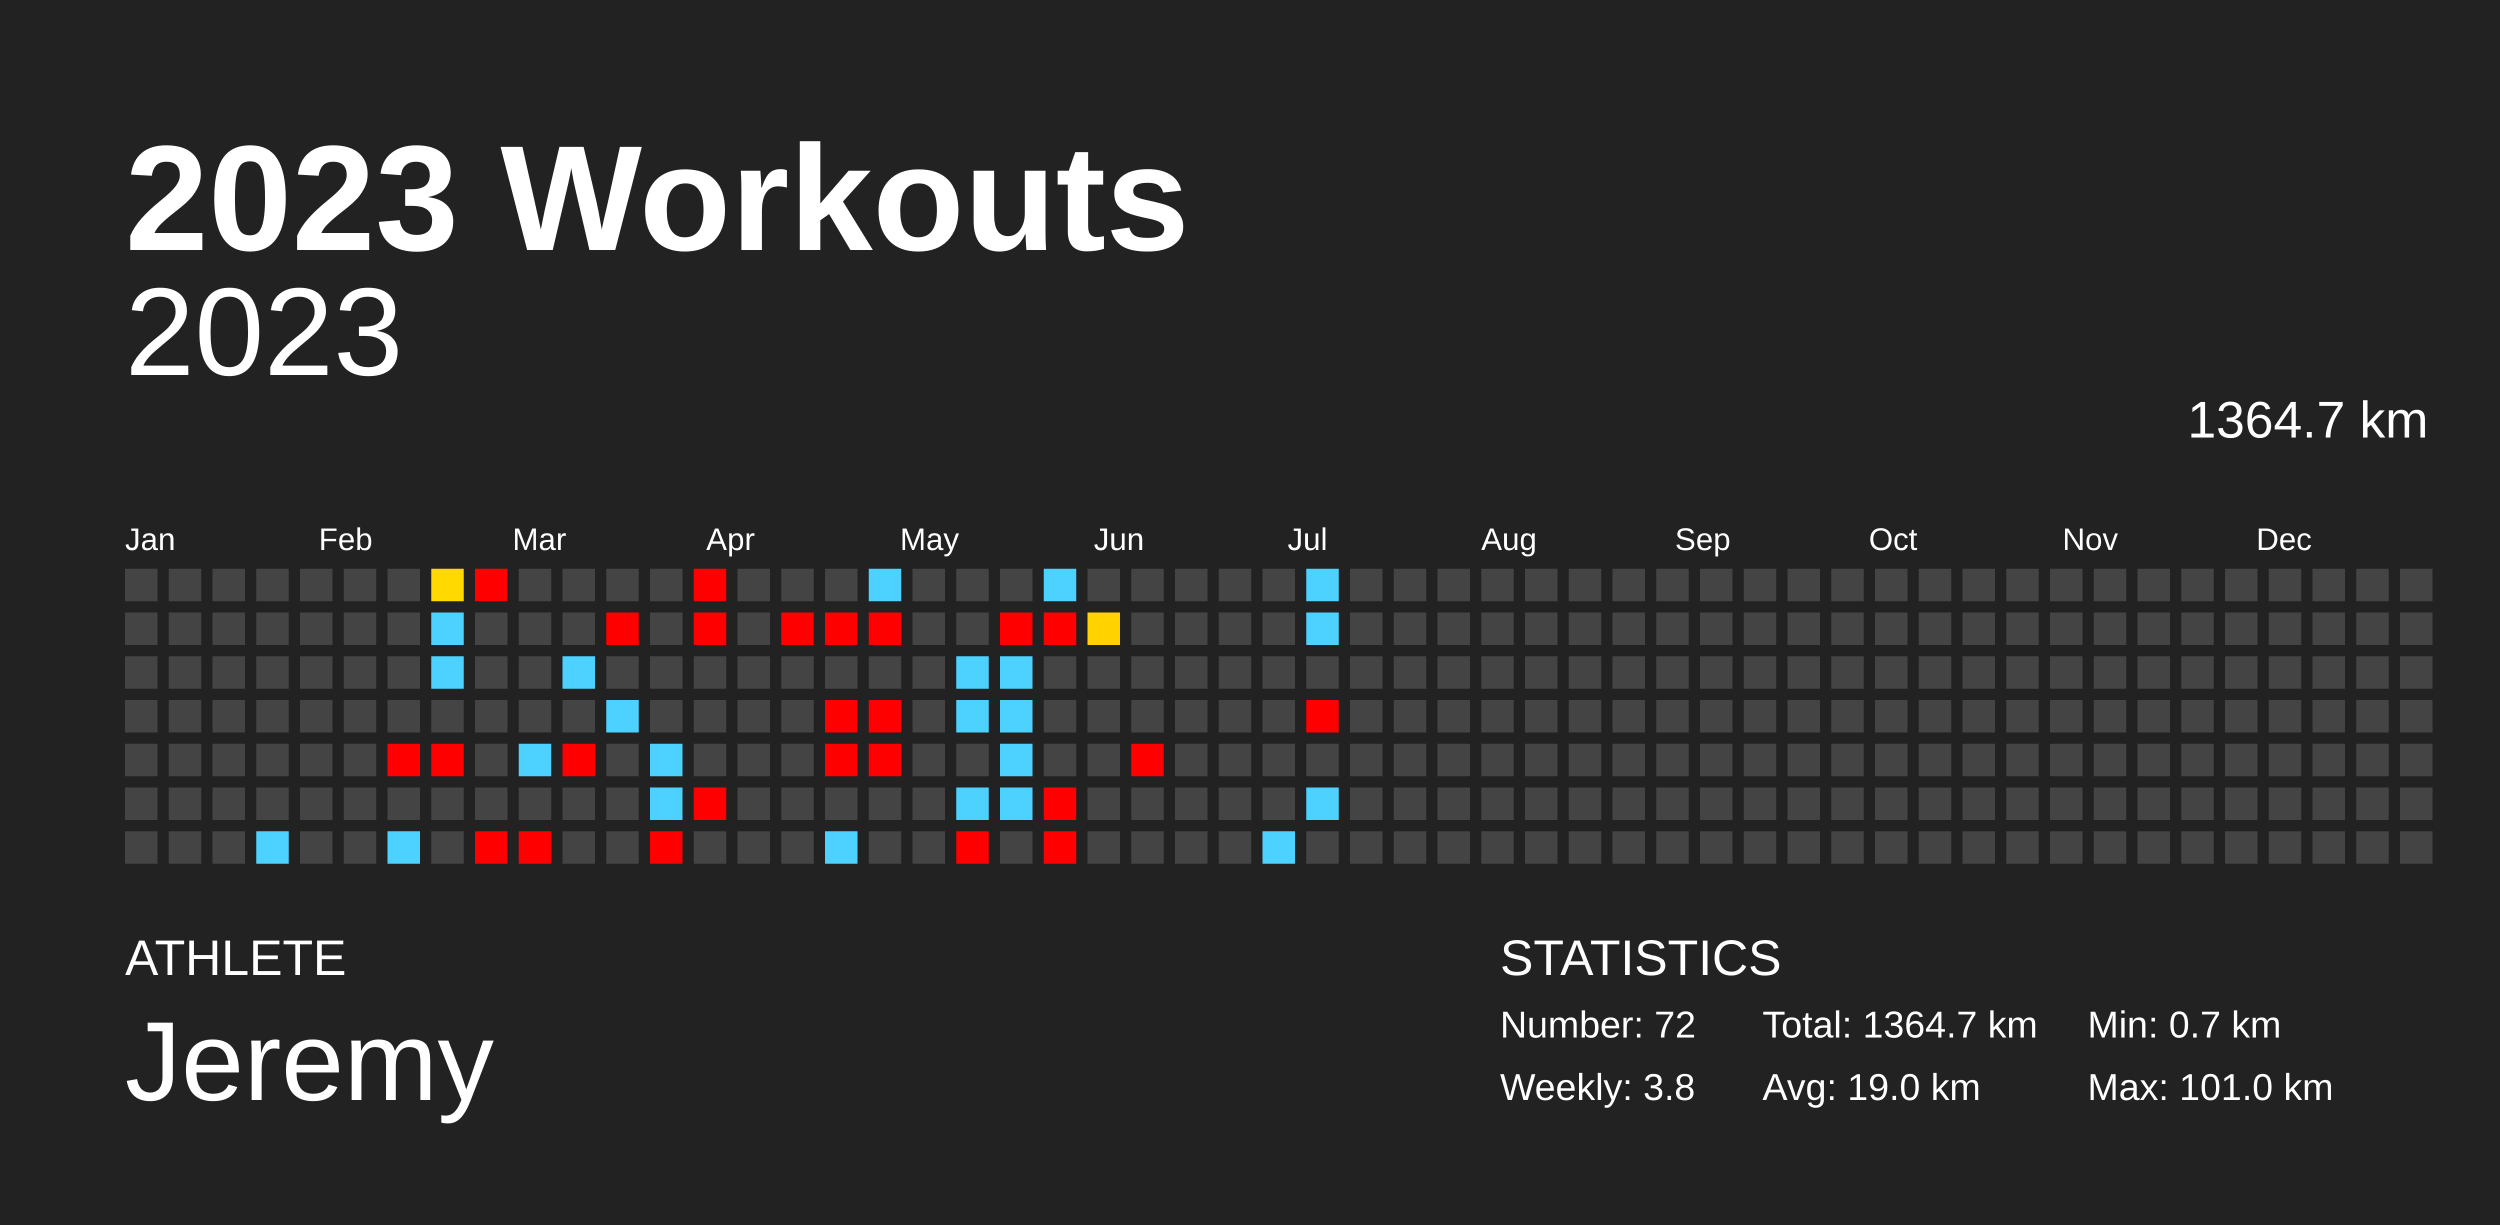
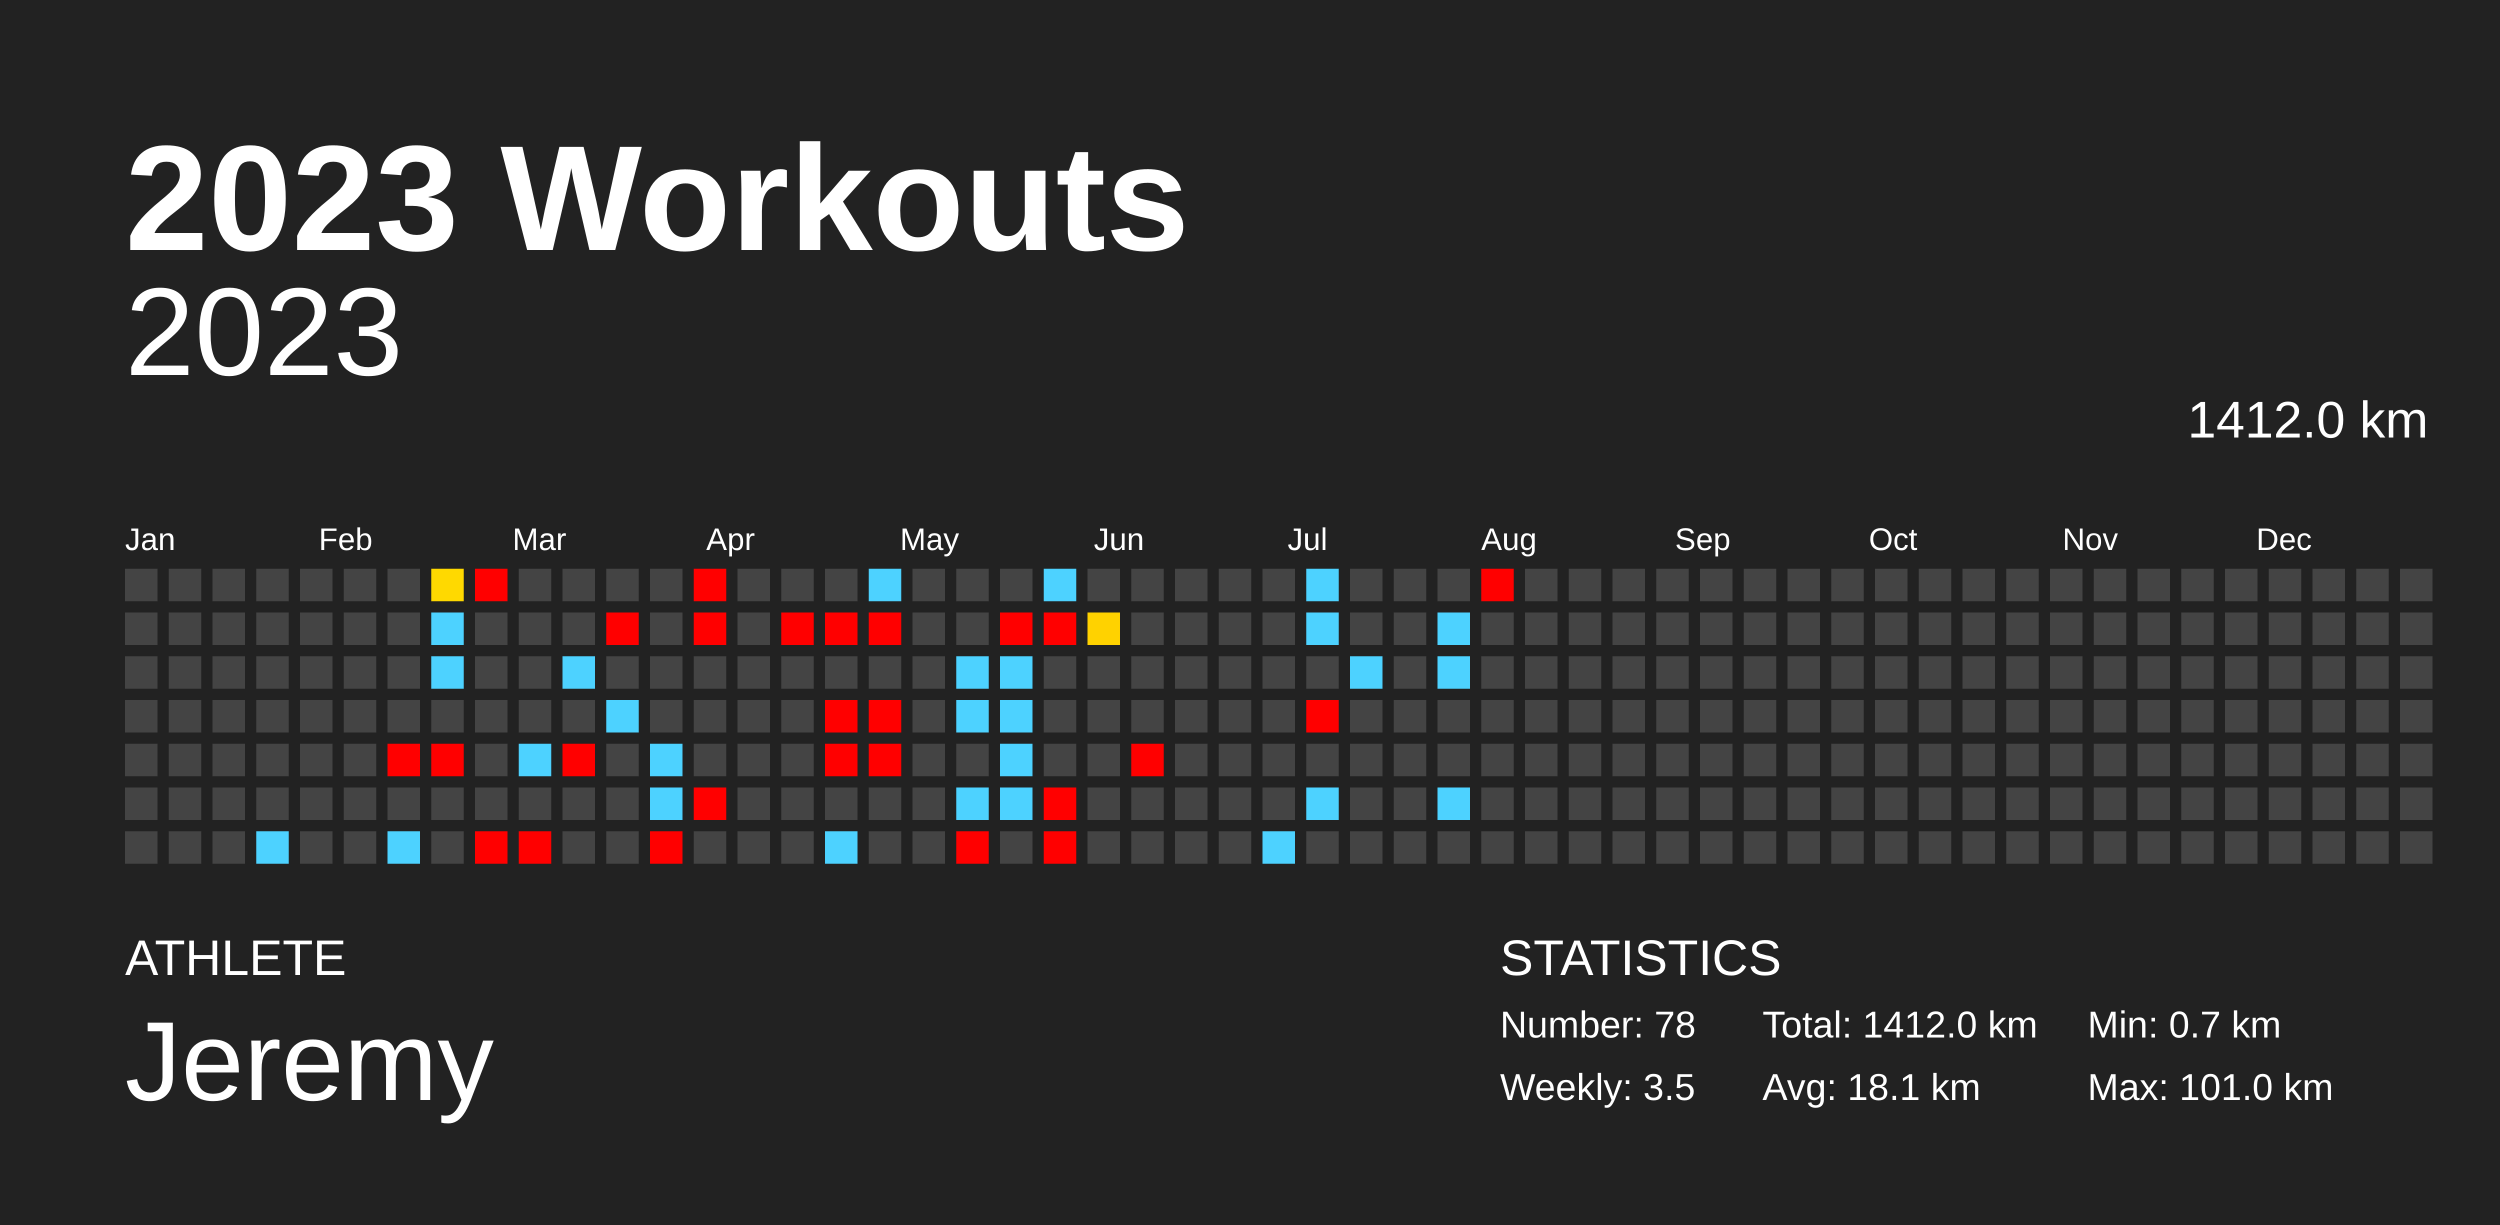
<svg xmlns="http://www.w3.org/2000/svg" baseProfile="full" height="98mm" version="1.1" viewBox="0,0,200,98" width="200mm">
  <defs />
  <rect fill="#222222" height="98" width="200" x="0" y="0" />
  <text fill="#FFFFFF" style="font-size:12px; font-family:Arial; font-weight:bold;" x="10" y="20">2023 Workouts</text>
  <text fill="#FFFFFF" style="font-size:4px; font-family:Arial" x="10" y="78">ATHLETE</text>
  <text fill="#FFFFFF" style="font-size:9px; font-family:Arial" x="10" y="88">Jeremy</text>
  <text fill="#FFFFFF" style="font-size:4px; font-family:Arial" x="120" y="78">STATISTICS</text>
-   <text fill="#FFFFFF" style="font-size:3px; font-family:Arial" x="120" y="83">Number: 72</text>
-   <text fill="#FFFFFF" style="font-size:3px; font-family:Arial" x="120" y="88">Weekly: 3.8</text>
-   <text fill="#FFFFFF" style="font-size:3px; font-family:Arial" x="141" y="83">Total: 1364.7 km</text>
-   <text fill="#FFFFFF" style="font-size:3px; font-family:Arial" x="141" y="88">Avg: 19.0 km</text>
+   <text fill="#FFFFFF" style="font-size:3px; font-family:Arial" x="120" y="83">Number: 78</text>
+   <text fill="#FFFFFF" style="font-size:3px; font-family:Arial" x="120" y="88">Weekly: 3.5</text>
+   <text fill="#FFFFFF" style="font-size:3px; font-family:Arial" x="141" y="83">Total: 1412.0 km</text>
+   <text fill="#FFFFFF" style="font-size:3px; font-family:Arial" x="141" y="88">Avg: 18.1 km</text>
  <text fill="#FFFFFF" style="font-size:3px; font-family:Arial" x="167" y="83">Min: 0.7 km</text>
  <text fill="#FFFFFF" style="font-size:3px; font-family:Arial" x="167" y="88">Max: 101.0 km</text>
  <text alignment-baseline="hanging" fill="#FFFFFF" style="font-size:10.0px; font-family:Arial;" x="10" y="30">2023</text>
-   <text alignment-baseline="hanging" fill="#FFFFFF" style="font-size:4.125px; font-family:Arial;" x="175" y="35">1364.7 km</text>
+   <text alignment-baseline="hanging" fill="#FFFFFF" style="font-size:4.125px; font-family:Arial;" x="175" y="35">1412.0 km</text>
  <text fill="#FFFFFF" style="font-size:2.5px; font-family:Arial" x="10.0" y="44">Jan</text>
  <text fill="#FFFFFF" style="font-size:2.5px; font-family:Arial" x="25.5" y="44">Feb</text>
  <text fill="#FFFFFF" style="font-size:2.5px; font-family:Arial" x="41.0" y="44">Mar</text>
  <text fill="#FFFFFF" style="font-size:2.5px; font-family:Arial" x="56.5" y="44">Apr</text>
  <text fill="#FFFFFF" style="font-size:2.5px; font-family:Arial" x="72.0" y="44">May</text>
  <text fill="#FFFFFF" style="font-size:2.5px; font-family:Arial" x="87.5" y="44">Jun</text>
  <text fill="#FFFFFF" style="font-size:2.5px; font-family:Arial" x="103.0" y="44">Jul</text>
  <text fill="#FFFFFF" style="font-size:2.5px; font-family:Arial" x="118.5" y="44">Aug</text>
  <text fill="#FFFFFF" style="font-size:2.5px; font-family:Arial" x="134.0" y="44">Sep</text>
  <text fill="#FFFFFF" style="font-size:2.5px; font-family:Arial" x="149.5" y="44">Oct</text>
  <text fill="#FFFFFF" style="font-size:2.5px; font-family:Arial" x="165.0" y="44">Nov</text>
  <text fill="#FFFFFF" style="font-size:2.5px; font-family:Arial" x="180.5" y="44">Dec</text>
  <rect fill="#444444" height="2.6" width="2.6" x="10.0" y="45.5" />
  <rect fill="#444444" height="2.6" width="2.6" x="10.0" y="49.0" />
  <rect fill="#444444" height="2.6" width="2.6" x="10.0" y="52.5" />
  <rect fill="#444444" height="2.6" width="2.6" x="10.0" y="56.0" />
  <rect fill="#444444" height="2.6" width="2.6" x="10.0" y="59.5" />
  <rect fill="#444444" height="2.6" width="2.6" x="10.0" y="63.0" />
  <rect fill="#444444" height="2.6" width="2.6" x="10.0" y="66.5" />
  <rect fill="#444444" height="2.6" width="2.6" x="13.5" y="45.5" />
  <rect fill="#444444" height="2.6" width="2.6" x="13.5" y="49.0" />
  <rect fill="#444444" height="2.6" width="2.6" x="13.5" y="52.5" />
  <rect fill="#444444" height="2.6" width="2.6" x="13.5" y="56.0" />
  <rect fill="#444444" height="2.6" width="2.6" x="13.5" y="59.5" />
  <rect fill="#444444" height="2.6" width="2.6" x="13.5" y="63.0" />
  <rect fill="#444444" height="2.6" width="2.6" x="13.5" y="66.5" />
  <rect fill="#444444" height="2.6" width="2.6" x="17.0" y="45.5" />
  <rect fill="#444444" height="2.6" width="2.6" x="17.0" y="49.0" />
  <rect fill="#444444" height="2.6" width="2.6" x="17.0" y="52.5" />
  <rect fill="#444444" height="2.6" width="2.6" x="17.0" y="56.0" />
  <rect fill="#444444" height="2.6" width="2.6" x="17.0" y="59.5" />
  <rect fill="#444444" height="2.6" width="2.6" x="17.0" y="63.0" />
  <rect fill="#444444" height="2.6" width="2.6" x="17.0" y="66.5" />
  <rect fill="#444444" height="2.6" width="2.6" x="20.5" y="45.5" />
  <rect fill="#444444" height="2.6" width="2.6" x="20.5" y="49.0" />
  <rect fill="#444444" height="2.6" width="2.6" x="20.5" y="52.5" />
  <rect fill="#444444" height="2.6" width="2.6" x="20.5" y="56.0" />
  <rect fill="#444444" height="2.6" width="2.6" x="20.5" y="59.5" />
  <rect fill="#444444" height="2.6" width="2.6" x="20.5" y="63.0" />
  <rect fill="#4dd2ff" height="2.6" width="2.6" x="20.5" y="66.5" />
  <rect fill="#444444" height="2.6" width="2.6" x="24.0" y="45.5" />
  <rect fill="#444444" height="2.6" width="2.6" x="24.0" y="49.0" />
  <rect fill="#444444" height="2.6" width="2.6" x="24.0" y="52.5" />
  <rect fill="#444444" height="2.6" width="2.6" x="24.0" y="56.0" />
  <rect fill="#444444" height="2.6" width="2.6" x="24.0" y="59.5" />
  <rect fill="#444444" height="2.6" width="2.6" x="24.0" y="63.0" />
  <rect fill="#444444" height="2.6" width="2.6" x="24.0" y="66.5" />
  <rect fill="#444444" height="2.6" width="2.6" x="27.5" y="45.5" />
  <rect fill="#444444" height="2.6" width="2.6" x="27.5" y="49.0" />
  <rect fill="#444444" height="2.6" width="2.6" x="27.5" y="52.5" />
  <rect fill="#444444" height="2.6" width="2.6" x="27.5" y="56.0" />
  <rect fill="#444444" height="2.6" width="2.6" x="27.5" y="59.5" />
  <rect fill="#444444" height="2.6" width="2.6" x="27.5" y="63.0" />
  <rect fill="#444444" height="2.6" width="2.6" x="27.5" y="66.5" />
  <rect fill="#444444" height="2.6" width="2.6" x="31.0" y="45.5" />
  <rect fill="#444444" height="2.6" width="2.6" x="31.0" y="49.0" />
  <rect fill="#444444" height="2.6" width="2.6" x="31.0" y="52.5" />
  <rect fill="#444444" height="2.6" width="2.6" x="31.0" y="56.0" />
  <rect fill="red" height="2.6" width="2.6" x="31.0" y="59.5" />
  <rect fill="#444444" height="2.6" width="2.6" x="31.0" y="63.0" />
  <rect fill="#4dd2ff" height="2.6" width="2.6" x="31.0" y="66.5" />
  <rect fill="#ffd900" height="2.6" width="2.6" x="34.5" y="45.5" />
  <rect fill="#4dd2ff" height="2.6" width="2.6" x="34.5" y="49.0" />
  <rect fill="#4dd2ff" height="2.6" width="2.6" x="34.5" y="52.5" />
  <rect fill="#444444" height="2.6" width="2.6" x="34.5" y="56.0" />
  <rect fill="red" height="2.6" width="2.6" x="34.5" y="59.5" />
  <rect fill="#444444" height="2.6" width="2.6" x="34.5" y="63.0" />
  <rect fill="#444444" height="2.6" width="2.6" x="34.5" y="66.5" />
  <rect fill="red" height="2.6" width="2.6" x="38.0" y="45.5" />
  <rect fill="#444444" height="2.6" width="2.6" x="38.0" y="49.0" />
  <rect fill="#444444" height="2.6" width="2.6" x="38.0" y="52.5" />
  <rect fill="#444444" height="2.6" width="2.6" x="38.0" y="56.0" />
  <rect fill="#444444" height="2.6" width="2.6" x="38.0" y="59.5" />
  <rect fill="#444444" height="2.6" width="2.6" x="38.0" y="63.0" />
  <rect fill="red" height="2.6" width="2.6" x="38.0" y="66.5" />
  <rect fill="#444444" height="2.6" width="2.6" x="41.5" y="45.5" />
  <rect fill="#444444" height="2.6" width="2.6" x="41.5" y="49.0" />
  <rect fill="#444444" height="2.6" width="2.6" x="41.5" y="52.5" />
  <rect fill="#444444" height="2.6" width="2.6" x="41.5" y="56.0" />
  <rect fill="#4dd2ff" height="2.6" width="2.6" x="41.5" y="59.5" />
  <rect fill="#444444" height="2.6" width="2.6" x="41.5" y="63.0" />
  <rect fill="red" height="2.6" width="2.6" x="41.5" y="66.5" />
  <rect fill="#444444" height="2.6" width="2.6" x="45.0" y="45.5" />
  <rect fill="#444444" height="2.6" width="2.6" x="45.0" y="49.0" />
  <rect fill="#4dd2ff" height="2.6" width="2.6" x="45.0" y="52.5" />
  <rect fill="#444444" height="2.6" width="2.6" x="45.0" y="56.0" />
  <rect fill="red" height="2.6" width="2.6" x="45.0" y="59.5" />
  <rect fill="#444444" height="2.6" width="2.6" x="45.0" y="63.0" />
  <rect fill="#444444" height="2.6" width="2.6" x="45.0" y="66.5" />
  <rect fill="#444444" height="2.6" width="2.6" x="48.5" y="45.5" />
  <rect fill="red" height="2.6" width="2.6" x="48.5" y="49.0" />
  <rect fill="#444444" height="2.6" width="2.6" x="48.5" y="52.5" />
  <rect fill="#4dd2ff" height="2.6" width="2.6" x="48.5" y="56.0" />
  <rect fill="#444444" height="2.6" width="2.6" x="48.5" y="59.5" />
  <rect fill="#444444" height="2.6" width="2.6" x="48.5" y="63.0" />
  <rect fill="#444444" height="2.6" width="2.6" x="48.5" y="66.5" />
  <rect fill="#444444" height="2.6" width="2.6" x="52.0" y="45.5" />
  <rect fill="#444444" height="2.6" width="2.6" x="52.0" y="49.0" />
  <rect fill="#444444" height="2.6" width="2.6" x="52.0" y="52.5" />
  <rect fill="#444444" height="2.6" width="2.6" x="52.0" y="56.0" />
  <rect fill="#4dd2ff" height="2.6" width="2.6" x="52.0" y="59.5" />
  <rect fill="#4dd2ff" height="2.6" width="2.6" x="52.0" y="63.0" />
  <rect fill="red" height="2.6" width="2.6" x="52.0" y="66.5" />
  <rect fill="red" height="2.6" width="2.6" x="55.5" y="45.5" />
  <rect fill="red" height="2.6" width="2.6" x="55.5" y="49.0" />
  <rect fill="#444444" height="2.6" width="2.6" x="55.5" y="52.5" />
  <rect fill="#444444" height="2.6" width="2.6" x="55.5" y="56.0" />
  <rect fill="#444444" height="2.6" width="2.6" x="55.5" y="59.5" />
  <rect fill="red" height="2.6" width="2.6" x="55.5" y="63.0" />
  <rect fill="#444444" height="2.6" width="2.6" x="55.5" y="66.5" />
  <rect fill="#444444" height="2.6" width="2.6" x="59.0" y="45.5" />
  <rect fill="#444444" height="2.6" width="2.6" x="59.0" y="49.0" />
  <rect fill="#444444" height="2.6" width="2.6" x="59.0" y="52.5" />
  <rect fill="#444444" height="2.6" width="2.6" x="59.0" y="56.0" />
  <rect fill="#444444" height="2.6" width="2.6" x="59.0" y="59.5" />
  <rect fill="#444444" height="2.6" width="2.6" x="59.0" y="63.0" />
  <rect fill="#444444" height="2.6" width="2.6" x="59.0" y="66.5" />
  <rect fill="#444444" height="2.6" width="2.6" x="62.5" y="45.5" />
  <rect fill="red" height="2.6" width="2.6" x="62.5" y="49.0" />
  <rect fill="#444444" height="2.6" width="2.6" x="62.5" y="52.5" />
  <rect fill="#444444" height="2.6" width="2.6" x="62.5" y="56.0" />
  <rect fill="#444444" height="2.6" width="2.6" x="62.5" y="59.5" />
  <rect fill="#444444" height="2.6" width="2.6" x="62.5" y="63.0" />
  <rect fill="#444444" height="2.6" width="2.6" x="62.5" y="66.5" />
  <rect fill="#444444" height="2.6" width="2.6" x="66.0" y="45.5" />
  <rect fill="red" height="2.6" width="2.6" x="66.0" y="49.0" />
  <rect fill="#444444" height="2.6" width="2.6" x="66.0" y="52.5" />
  <rect fill="red" height="2.6" width="2.6" x="66.0" y="56.0" />
  <rect fill="red" height="2.6" width="2.6" x="66.0" y="59.5" />
  <rect fill="#444444" height="2.6" width="2.6" x="66.0" y="63.0" />
  <rect fill="#4dd2ff" height="2.6" width="2.6" x="66.0" y="66.5" />
  <rect fill="#4dd2ff" height="2.6" width="2.6" x="69.5" y="45.5" />
  <rect fill="red" height="2.6" width="2.6" x="69.5" y="49.0" />
  <rect fill="#444444" height="2.6" width="2.6" x="69.5" y="52.5" />
  <rect fill="red" height="2.6" width="2.6" x="69.5" y="56.0" />
  <rect fill="red" height="2.6" width="2.6" x="69.5" y="59.5" />
  <rect fill="#444444" height="2.6" width="2.6" x="69.5" y="63.0" />
  <rect fill="#444444" height="2.6" width="2.6" x="69.5" y="66.5" />
  <rect fill="#444444" height="2.6" width="2.6" x="73.0" y="45.5" />
  <rect fill="#444444" height="2.6" width="2.6" x="73.0" y="49.0" />
  <rect fill="#444444" height="2.6" width="2.6" x="73.0" y="52.5" />
  <rect fill="#444444" height="2.6" width="2.6" x="73.0" y="56.0" />
  <rect fill="#444444" height="2.6" width="2.6" x="73.0" y="59.5" />
  <rect fill="#444444" height="2.6" width="2.6" x="73.0" y="63.0" />
  <rect fill="#444444" height="2.6" width="2.6" x="73.0" y="66.5" />
  <rect fill="#444444" height="2.6" width="2.6" x="76.5" y="45.5" />
  <rect fill="#444444" height="2.6" width="2.6" x="76.5" y="49.0" />
  <rect fill="#4dd2ff" height="2.6" width="2.6" x="76.5" y="52.5" />
  <rect fill="#4dd2ff" height="2.6" width="2.6" x="76.5" y="56.0" />
  <rect fill="#444444" height="2.6" width="2.6" x="76.5" y="59.5" />
  <rect fill="#4dd2ff" height="2.6" width="2.6" x="76.5" y="63.0" />
  <rect fill="red" height="2.6" width="2.6" x="76.5" y="66.5" />
  <rect fill="#444444" height="2.6" width="2.6" x="80.0" y="45.5" />
  <rect fill="red" height="2.6" width="2.6" x="80.0" y="49.0" />
  <rect fill="#4dd2ff" height="2.6" width="2.6" x="80.0" y="52.5" />
  <rect fill="#4dd2ff" height="2.6" width="2.6" x="80.0" y="56.0" />
  <rect fill="#4dd2ff" height="2.6" width="2.6" x="80.0" y="59.5" />
  <rect fill="#4dd2ff" height="2.6" width="2.6" x="80.0" y="63.0" />
  <rect fill="#444444" height="2.6" width="2.6" x="80.0" y="66.5" />
  <rect fill="#4dd2ff" height="2.6" width="2.6" x="83.5" y="45.5" />
  <rect fill="red" height="2.6" width="2.6" x="83.5" y="49.0" />
  <rect fill="#444444" height="2.6" width="2.6" x="83.5" y="52.5" />
  <rect fill="#444444" height="2.6" width="2.6" x="83.5" y="56.0" />
  <rect fill="#444444" height="2.6" width="2.6" x="83.5" y="59.5" />
  <rect fill="red" height="2.6" width="2.6" x="83.5" y="63.0" />
  <rect fill="red" height="2.6" width="2.6" x="83.5" y="66.5" />
  <rect fill="#444444" height="2.6" width="2.6" x="87.0" y="45.5" />
  <rect fill="#ffd200" height="2.6" width="2.6" x="87.0" y="49.0" />
  <rect fill="#444444" height="2.6" width="2.6" x="87.0" y="52.5" />
  <rect fill="#444444" height="2.6" width="2.6" x="87.0" y="56.0" />
  <rect fill="#444444" height="2.6" width="2.6" x="87.0" y="59.5" />
  <rect fill="#444444" height="2.6" width="2.6" x="87.0" y="63.0" />
  <rect fill="#444444" height="2.6" width="2.6" x="87.0" y="66.5" />
  <rect fill="#444444" height="2.6" width="2.6" x="90.5" y="45.5" />
  <rect fill="#444444" height="2.6" width="2.6" x="90.5" y="49.0" />
  <rect fill="#444444" height="2.6" width="2.6" x="90.5" y="52.5" />
  <rect fill="#444444" height="2.6" width="2.6" x="90.5" y="56.0" />
  <rect fill="red" height="2.6" width="2.6" x="90.5" y="59.5" />
  <rect fill="#444444" height="2.6" width="2.6" x="90.5" y="63.0" />
  <rect fill="#444444" height="2.6" width="2.6" x="90.5" y="66.5" />
  <rect fill="#444444" height="2.6" width="2.6" x="94.0" y="45.5" />
  <rect fill="#444444" height="2.6" width="2.6" x="94.0" y="49.0" />
  <rect fill="#444444" height="2.6" width="2.6" x="94.0" y="52.5" />
  <rect fill="#444444" height="2.6" width="2.6" x="94.0" y="56.0" />
  <rect fill="#444444" height="2.6" width="2.6" x="94.0" y="59.5" />
  <rect fill="#444444" height="2.6" width="2.6" x="94.0" y="63.0" />
  <rect fill="#444444" height="2.6" width="2.6" x="94.0" y="66.5" />
  <rect fill="#444444" height="2.6" width="2.6" x="97.5" y="45.5" />
  <rect fill="#444444" height="2.6" width="2.6" x="97.5" y="49.0" />
  <rect fill="#444444" height="2.6" width="2.6" x="97.5" y="52.5" />
  <rect fill="#444444" height="2.6" width="2.6" x="97.5" y="56.0" />
  <rect fill="#444444" height="2.6" width="2.6" x="97.5" y="59.5" />
  <rect fill="#444444" height="2.6" width="2.6" x="97.5" y="63.0" />
  <rect fill="#444444" height="2.6" width="2.6" x="97.5" y="66.5" />
  <rect fill="#444444" height="2.6" width="2.6" x="101.0" y="45.5" />
  <rect fill="#444444" height="2.6" width="2.6" x="101.0" y="49.0" />
  <rect fill="#444444" height="2.6" width="2.6" x="101.0" y="52.5" />
  <rect fill="#444444" height="2.6" width="2.6" x="101.0" y="56.0" />
  <rect fill="#444444" height="2.6" width="2.6" x="101.0" y="59.5" />
  <rect fill="#444444" height="2.6" width="2.6" x="101.0" y="63.0" />
  <rect fill="#4dd2ff" height="2.6" width="2.6" x="101.0" y="66.5" />
  <rect fill="#4dd2ff" height="2.6" width="2.6" x="104.5" y="45.5" />
  <rect fill="#4dd2ff" height="2.6" width="2.6" x="104.5" y="49.0" />
  <rect fill="#444444" height="2.6" width="2.6" x="104.5" y="52.5" />
  <rect fill="red" height="2.6" width="2.6" x="104.5" y="56.0" />
  <rect fill="#444444" height="2.6" width="2.6" x="104.5" y="59.5" />
  <rect fill="#4dd2ff" height="2.6" width="2.6" x="104.5" y="63.0" />
  <rect fill="#444444" height="2.6" width="2.6" x="104.5" y="66.5" />
  <rect fill="#444444" height="2.6" width="2.6" x="108.0" y="45.5" />
  <rect fill="#444444" height="2.6" width="2.6" x="108.0" y="49.0" />
-   <rect fill="#444444" height="2.6" width="2.6" x="108.0" y="52.5" />
+   <rect fill="#4dd2ff" height="2.6" width="2.6" x="108.0" y="52.5" />
  <rect fill="#444444" height="2.6" width="2.6" x="108.0" y="56.0" />
  <rect fill="#444444" height="2.6" width="2.6" x="108.0" y="59.5" />
  <rect fill="#444444" height="2.6" width="2.6" x="108.0" y="63.0" />
  <rect fill="#444444" height="2.6" width="2.6" x="108.0" y="66.5" />
  <rect fill="#444444" height="2.6" width="2.6" x="111.5" y="45.5" />
  <rect fill="#444444" height="2.6" width="2.6" x="111.5" y="49.0" />
  <rect fill="#444444" height="2.6" width="2.6" x="111.5" y="52.5" />
  <rect fill="#444444" height="2.6" width="2.6" x="111.5" y="56.0" />
  <rect fill="#444444" height="2.6" width="2.6" x="111.5" y="59.5" />
  <rect fill="#444444" height="2.6" width="2.6" x="111.5" y="63.0" />
  <rect fill="#444444" height="2.6" width="2.6" x="111.5" y="66.5" />
  <rect fill="#444444" height="2.6" width="2.6" x="115.0" y="45.5" />
-   <rect fill="#444444" height="2.6" width="2.6" x="115.0" y="49.0" />
-   <rect fill="#444444" height="2.6" width="2.6" x="115.0" y="52.5" />
+   <rect fill="#4dd2ff" height="2.6" width="2.6" x="115.0" y="49.0" />
+   <rect fill="#4dd2ff" height="2.6" width="2.6" x="115.0" y="52.5" />
  <rect fill="#444444" height="2.6" width="2.6" x="115.0" y="56.0" />
  <rect fill="#444444" height="2.6" width="2.6" x="115.0" y="59.5" />
-   <rect fill="#444444" height="2.6" width="2.6" x="115.0" y="63.0" />
+   <rect fill="#4dd2ff" height="2.6" width="2.6" x="115.0" y="63.0" />
  <rect fill="#444444" height="2.6" width="2.6" x="115.0" y="66.5" />
-   <rect fill="#444444" height="2.6" width="2.6" x="118.5" y="45.5" />
+   <rect fill="red" height="2.6" width="2.6" x="118.5" y="45.5" />
  <rect fill="#444444" height="2.6" width="2.6" x="118.5" y="49.0" />
  <rect fill="#444444" height="2.6" width="2.6" x="118.5" y="52.5" />
  <rect fill="#444444" height="2.6" width="2.6" x="118.5" y="56.0" />
  <rect fill="#444444" height="2.6" width="2.6" x="118.5" y="59.5" />
  <rect fill="#444444" height="2.6" width="2.6" x="118.5" y="63.0" />
  <rect fill="#444444" height="2.6" width="2.6" x="118.5" y="66.5" />
  <rect fill="#444444" height="2.6" width="2.6" x="122.0" y="45.5" />
  <rect fill="#444444" height="2.6" width="2.6" x="122.0" y="49.0" />
  <rect fill="#444444" height="2.6" width="2.6" x="122.0" y="52.5" />
  <rect fill="#444444" height="2.6" width="2.6" x="122.0" y="56.0" />
  <rect fill="#444444" height="2.6" width="2.6" x="122.0" y="59.5" />
  <rect fill="#444444" height="2.6" width="2.6" x="122.0" y="63.0" />
  <rect fill="#444444" height="2.6" width="2.6" x="122.0" y="66.5" />
  <rect fill="#444444" height="2.6" width="2.6" x="125.5" y="45.5" />
  <rect fill="#444444" height="2.6" width="2.6" x="125.5" y="49.0" />
  <rect fill="#444444" height="2.6" width="2.6" x="125.5" y="52.5" />
  <rect fill="#444444" height="2.6" width="2.6" x="125.5" y="56.0" />
  <rect fill="#444444" height="2.6" width="2.6" x="125.5" y="59.5" />
  <rect fill="#444444" height="2.6" width="2.6" x="125.5" y="63.0" />
  <rect fill="#444444" height="2.6" width="2.6" x="125.5" y="66.5" />
  <rect fill="#444444" height="2.6" width="2.6" x="129.0" y="45.5" />
  <rect fill="#444444" height="2.6" width="2.6" x="129.0" y="49.0" />
  <rect fill="#444444" height="2.6" width="2.6" x="129.0" y="52.5" />
  <rect fill="#444444" height="2.6" width="2.6" x="129.0" y="56.0" />
  <rect fill="#444444" height="2.6" width="2.6" x="129.0" y="59.5" />
  <rect fill="#444444" height="2.6" width="2.6" x="129.0" y="63.0" />
  <rect fill="#444444" height="2.6" width="2.6" x="129.0" y="66.5" />
  <rect fill="#444444" height="2.6" width="2.6" x="132.5" y="45.5" />
  <rect fill="#444444" height="2.6" width="2.6" x="132.5" y="49.0" />
  <rect fill="#444444" height="2.6" width="2.6" x="132.5" y="52.5" />
  <rect fill="#444444" height="2.6" width="2.6" x="132.5" y="56.0" />
  <rect fill="#444444" height="2.6" width="2.6" x="132.5" y="59.5" />
  <rect fill="#444444" height="2.6" width="2.6" x="132.5" y="63.0" />
  <rect fill="#444444" height="2.6" width="2.6" x="132.5" y="66.5" />
  <rect fill="#444444" height="2.6" width="2.6" x="136.0" y="45.5" />
  <rect fill="#444444" height="2.6" width="2.6" x="136.0" y="49.0" />
  <rect fill="#444444" height="2.6" width="2.6" x="136.0" y="52.5" />
  <rect fill="#444444" height="2.6" width="2.6" x="136.0" y="56.0" />
  <rect fill="#444444" height="2.6" width="2.6" x="136.0" y="59.5" />
  <rect fill="#444444" height="2.6" width="2.6" x="136.0" y="63.0" />
  <rect fill="#444444" height="2.6" width="2.6" x="136.0" y="66.5" />
  <rect fill="#444444" height="2.6" width="2.6" x="139.5" y="45.5" />
  <rect fill="#444444" height="2.6" width="2.6" x="139.5" y="49.0" />
  <rect fill="#444444" height="2.6" width="2.6" x="139.5" y="52.5" />
  <rect fill="#444444" height="2.6" width="2.6" x="139.5" y="56.0" />
  <rect fill="#444444" height="2.6" width="2.6" x="139.5" y="59.5" />
  <rect fill="#444444" height="2.6" width="2.6" x="139.5" y="63.0" />
  <rect fill="#444444" height="2.6" width="2.6" x="139.5" y="66.5" />
  <rect fill="#444444" height="2.6" width="2.6" x="143.0" y="45.5" />
  <rect fill="#444444" height="2.6" width="2.6" x="143.0" y="49.0" />
  <rect fill="#444444" height="2.6" width="2.6" x="143.0" y="52.5" />
  <rect fill="#444444" height="2.6" width="2.6" x="143.0" y="56.0" />
  <rect fill="#444444" height="2.6" width="2.6" x="143.0" y="59.5" />
  <rect fill="#444444" height="2.6" width="2.6" x="143.0" y="63.0" />
  <rect fill="#444444" height="2.6" width="2.6" x="143.0" y="66.5" />
  <rect fill="#444444" height="2.6" width="2.6" x="146.5" y="45.5" />
  <rect fill="#444444" height="2.6" width="2.6" x="146.5" y="49.0" />
  <rect fill="#444444" height="2.6" width="2.6" x="146.5" y="52.5" />
  <rect fill="#444444" height="2.6" width="2.6" x="146.5" y="56.0" />
  <rect fill="#444444" height="2.6" width="2.6" x="146.5" y="59.5" />
  <rect fill="#444444" height="2.6" width="2.6" x="146.5" y="63.0" />
  <rect fill="#444444" height="2.6" width="2.6" x="146.5" y="66.5" />
  <rect fill="#444444" height="2.6" width="2.6" x="150.0" y="45.5" />
  <rect fill="#444444" height="2.6" width="2.6" x="150.0" y="49.0" />
  <rect fill="#444444" height="2.6" width="2.6" x="150.0" y="52.5" />
  <rect fill="#444444" height="2.6" width="2.6" x="150.0" y="56.0" />
  <rect fill="#444444" height="2.6" width="2.6" x="150.0" y="59.5" />
  <rect fill="#444444" height="2.6" width="2.6" x="150.0" y="63.0" />
  <rect fill="#444444" height="2.6" width="2.6" x="150.0" y="66.5" />
  <rect fill="#444444" height="2.6" width="2.6" x="153.5" y="45.5" />
  <rect fill="#444444" height="2.6" width="2.6" x="153.5" y="49.0" />
  <rect fill="#444444" height="2.6" width="2.6" x="153.5" y="52.5" />
  <rect fill="#444444" height="2.6" width="2.6" x="153.5" y="56.0" />
  <rect fill="#444444" height="2.6" width="2.6" x="153.5" y="59.5" />
  <rect fill="#444444" height="2.6" width="2.6" x="153.5" y="63.0" />
  <rect fill="#444444" height="2.6" width="2.6" x="153.5" y="66.5" />
  <rect fill="#444444" height="2.6" width="2.6" x="157.0" y="45.5" />
  <rect fill="#444444" height="2.6" width="2.6" x="157.0" y="49.0" />
  <rect fill="#444444" height="2.6" width="2.6" x="157.0" y="52.5" />
  <rect fill="#444444" height="2.6" width="2.6" x="157.0" y="56.0" />
  <rect fill="#444444" height="2.6" width="2.6" x="157.0" y="59.5" />
  <rect fill="#444444" height="2.6" width="2.6" x="157.0" y="63.0" />
  <rect fill="#444444" height="2.6" width="2.6" x="157.0" y="66.5" />
  <rect fill="#444444" height="2.6" width="2.6" x="160.5" y="45.5" />
  <rect fill="#444444" height="2.6" width="2.6" x="160.5" y="49.0" />
  <rect fill="#444444" height="2.6" width="2.6" x="160.5" y="52.5" />
  <rect fill="#444444" height="2.6" width="2.6" x="160.5" y="56.0" />
  <rect fill="#444444" height="2.6" width="2.6" x="160.5" y="59.5" />
  <rect fill="#444444" height="2.6" width="2.6" x="160.5" y="63.0" />
  <rect fill="#444444" height="2.6" width="2.6" x="160.5" y="66.5" />
  <rect fill="#444444" height="2.6" width="2.6" x="164.0" y="45.5" />
  <rect fill="#444444" height="2.6" width="2.6" x="164.0" y="49.0" />
  <rect fill="#444444" height="2.6" width="2.6" x="164.0" y="52.5" />
  <rect fill="#444444" height="2.6" width="2.6" x="164.0" y="56.0" />
  <rect fill="#444444" height="2.6" width="2.6" x="164.0" y="59.5" />
  <rect fill="#444444" height="2.6" width="2.6" x="164.0" y="63.0" />
  <rect fill="#444444" height="2.6" width="2.6" x="164.0" y="66.5" />
  <rect fill="#444444" height="2.6" width="2.6" x="167.5" y="45.5" />
  <rect fill="#444444" height="2.6" width="2.6" x="167.5" y="49.0" />
  <rect fill="#444444" height="2.6" width="2.6" x="167.5" y="52.5" />
  <rect fill="#444444" height="2.6" width="2.6" x="167.5" y="56.0" />
  <rect fill="#444444" height="2.6" width="2.6" x="167.5" y="59.5" />
  <rect fill="#444444" height="2.6" width="2.6" x="167.5" y="63.0" />
  <rect fill="#444444" height="2.6" width="2.6" x="167.5" y="66.5" />
  <rect fill="#444444" height="2.6" width="2.6" x="171.0" y="45.5" />
  <rect fill="#444444" height="2.6" width="2.6" x="171.0" y="49.0" />
  <rect fill="#444444" height="2.6" width="2.6" x="171.0" y="52.5" />
  <rect fill="#444444" height="2.6" width="2.6" x="171.0" y="56.0" />
  <rect fill="#444444" height="2.6" width="2.6" x="171.0" y="59.5" />
  <rect fill="#444444" height="2.6" width="2.6" x="171.0" y="63.0" />
  <rect fill="#444444" height="2.6" width="2.6" x="171.0" y="66.5" />
  <rect fill="#444444" height="2.6" width="2.6" x="174.5" y="45.5" />
  <rect fill="#444444" height="2.6" width="2.6" x="174.5" y="49.0" />
  <rect fill="#444444" height="2.6" width="2.6" x="174.5" y="52.5" />
  <rect fill="#444444" height="2.6" width="2.6" x="174.5" y="56.0" />
  <rect fill="#444444" height="2.6" width="2.6" x="174.5" y="59.5" />
  <rect fill="#444444" height="2.6" width="2.6" x="174.5" y="63.0" />
  <rect fill="#444444" height="2.6" width="2.6" x="174.5" y="66.5" />
  <rect fill="#444444" height="2.6" width="2.6" x="178.0" y="45.5" />
  <rect fill="#444444" height="2.6" width="2.6" x="178.0" y="49.0" />
  <rect fill="#444444" height="2.6" width="2.6" x="178.0" y="52.5" />
  <rect fill="#444444" height="2.6" width="2.6" x="178.0" y="56.0" />
  <rect fill="#444444" height="2.6" width="2.6" x="178.0" y="59.5" />
  <rect fill="#444444" height="2.6" width="2.6" x="178.0" y="63.0" />
  <rect fill="#444444" height="2.6" width="2.6" x="178.0" y="66.5" />
  <rect fill="#444444" height="2.6" width="2.6" x="181.5" y="45.5" />
  <rect fill="#444444" height="2.6" width="2.6" x="181.5" y="49.0" />
  <rect fill="#444444" height="2.6" width="2.6" x="181.5" y="52.5" />
  <rect fill="#444444" height="2.6" width="2.6" x="181.5" y="56.0" />
  <rect fill="#444444" height="2.6" width="2.6" x="181.5" y="59.5" />
  <rect fill="#444444" height="2.6" width="2.6" x="181.5" y="63.0" />
  <rect fill="#444444" height="2.6" width="2.6" x="181.5" y="66.5" />
  <rect fill="#444444" height="2.6" width="2.6" x="185.0" y="45.5" />
  <rect fill="#444444" height="2.6" width="2.6" x="185.0" y="49.0" />
  <rect fill="#444444" height="2.6" width="2.6" x="185.0" y="52.5" />
  <rect fill="#444444" height="2.6" width="2.6" x="185.0" y="56.0" />
  <rect fill="#444444" height="2.6" width="2.6" x="185.0" y="59.5" />
  <rect fill="#444444" height="2.6" width="2.6" x="185.0" y="63.0" />
  <rect fill="#444444" height="2.6" width="2.6" x="185.0" y="66.5" />
  <rect fill="#444444" height="2.6" width="2.6" x="188.5" y="45.5" />
  <rect fill="#444444" height="2.6" width="2.6" x="188.5" y="49.0" />
  <rect fill="#444444" height="2.6" width="2.6" x="188.5" y="52.5" />
  <rect fill="#444444" height="2.6" width="2.6" x="188.5" y="56.0" />
  <rect fill="#444444" height="2.6" width="2.6" x="188.5" y="59.5" />
  <rect fill="#444444" height="2.6" width="2.6" x="188.5" y="63.0" />
  <rect fill="#444444" height="2.6" width="2.6" x="188.5" y="66.5" />
  <rect fill="#444444" height="2.6" width="2.6" x="192.0" y="45.5" />
  <rect fill="#444444" height="2.6" width="2.6" x="192.0" y="49.0" />
  <rect fill="#444444" height="2.6" width="2.6" x="192.0" y="52.5" />
  <rect fill="#444444" height="2.6" width="2.6" x="192.0" y="56.0" />
  <rect fill="#444444" height="2.6" width="2.6" x="192.0" y="59.5" />
  <rect fill="#444444" height="2.6" width="2.6" x="192.0" y="63.0" />
  <rect fill="#444444" height="2.6" width="2.6" x="192.0" y="66.5" />
</svg>
